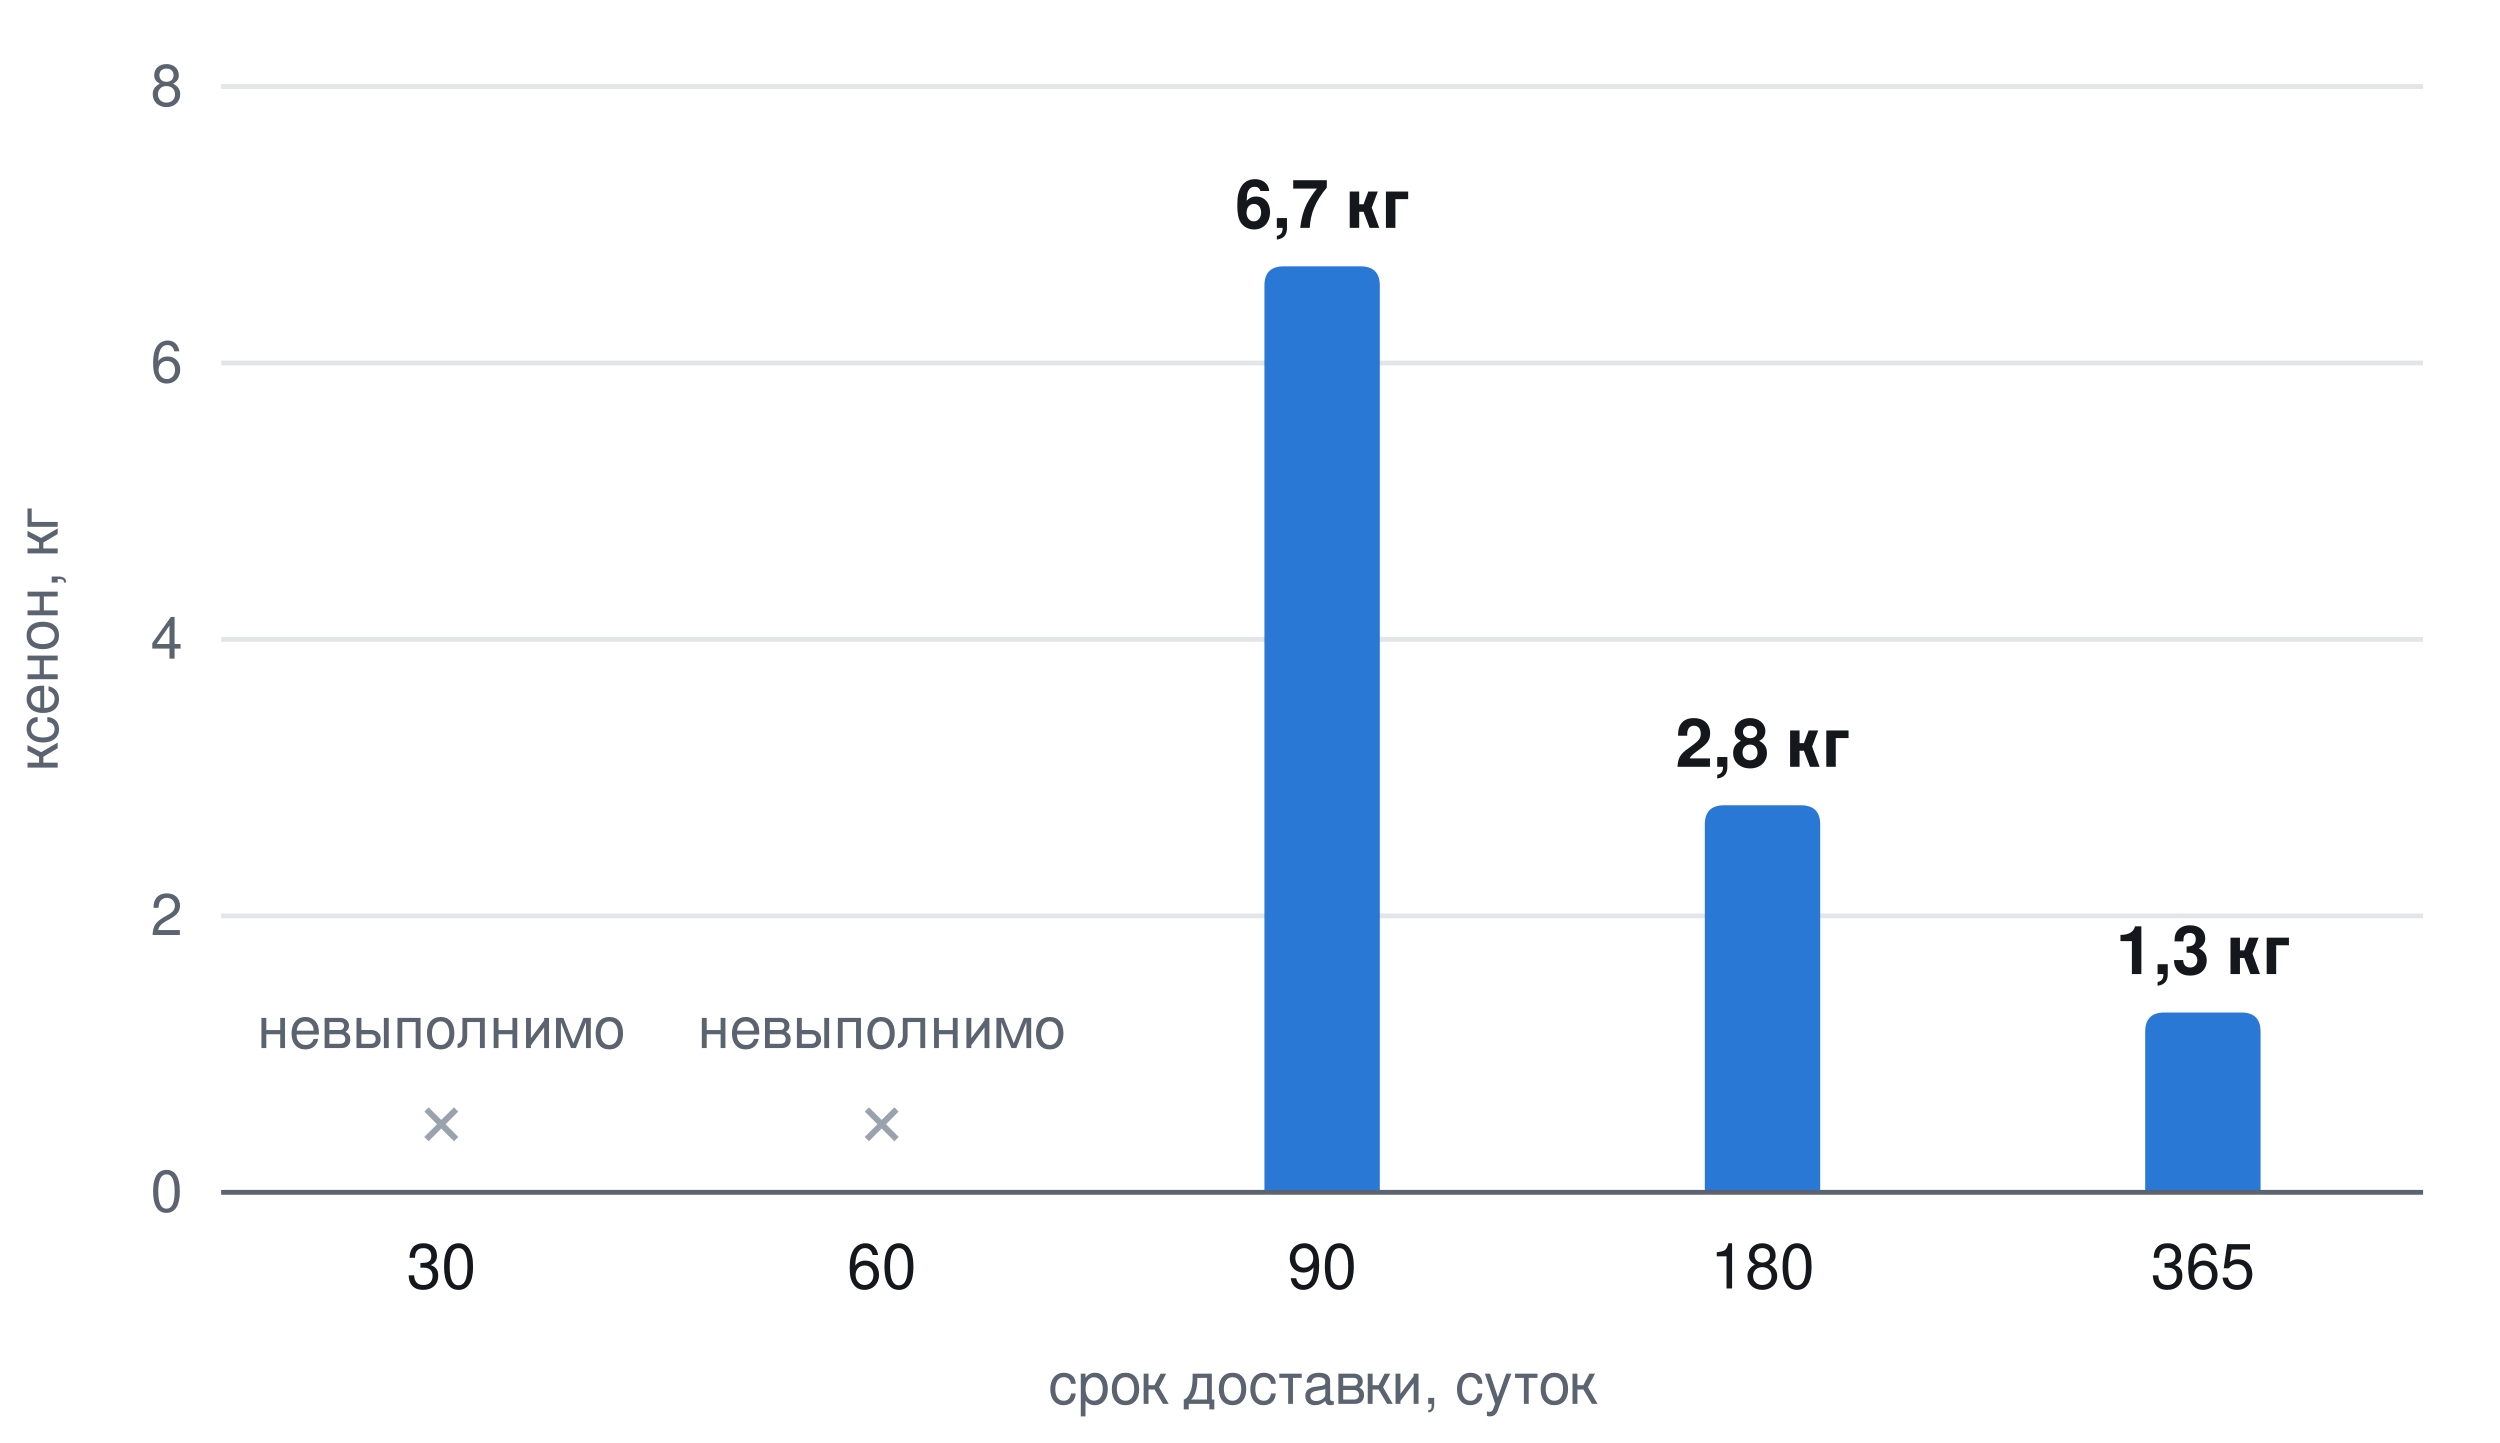
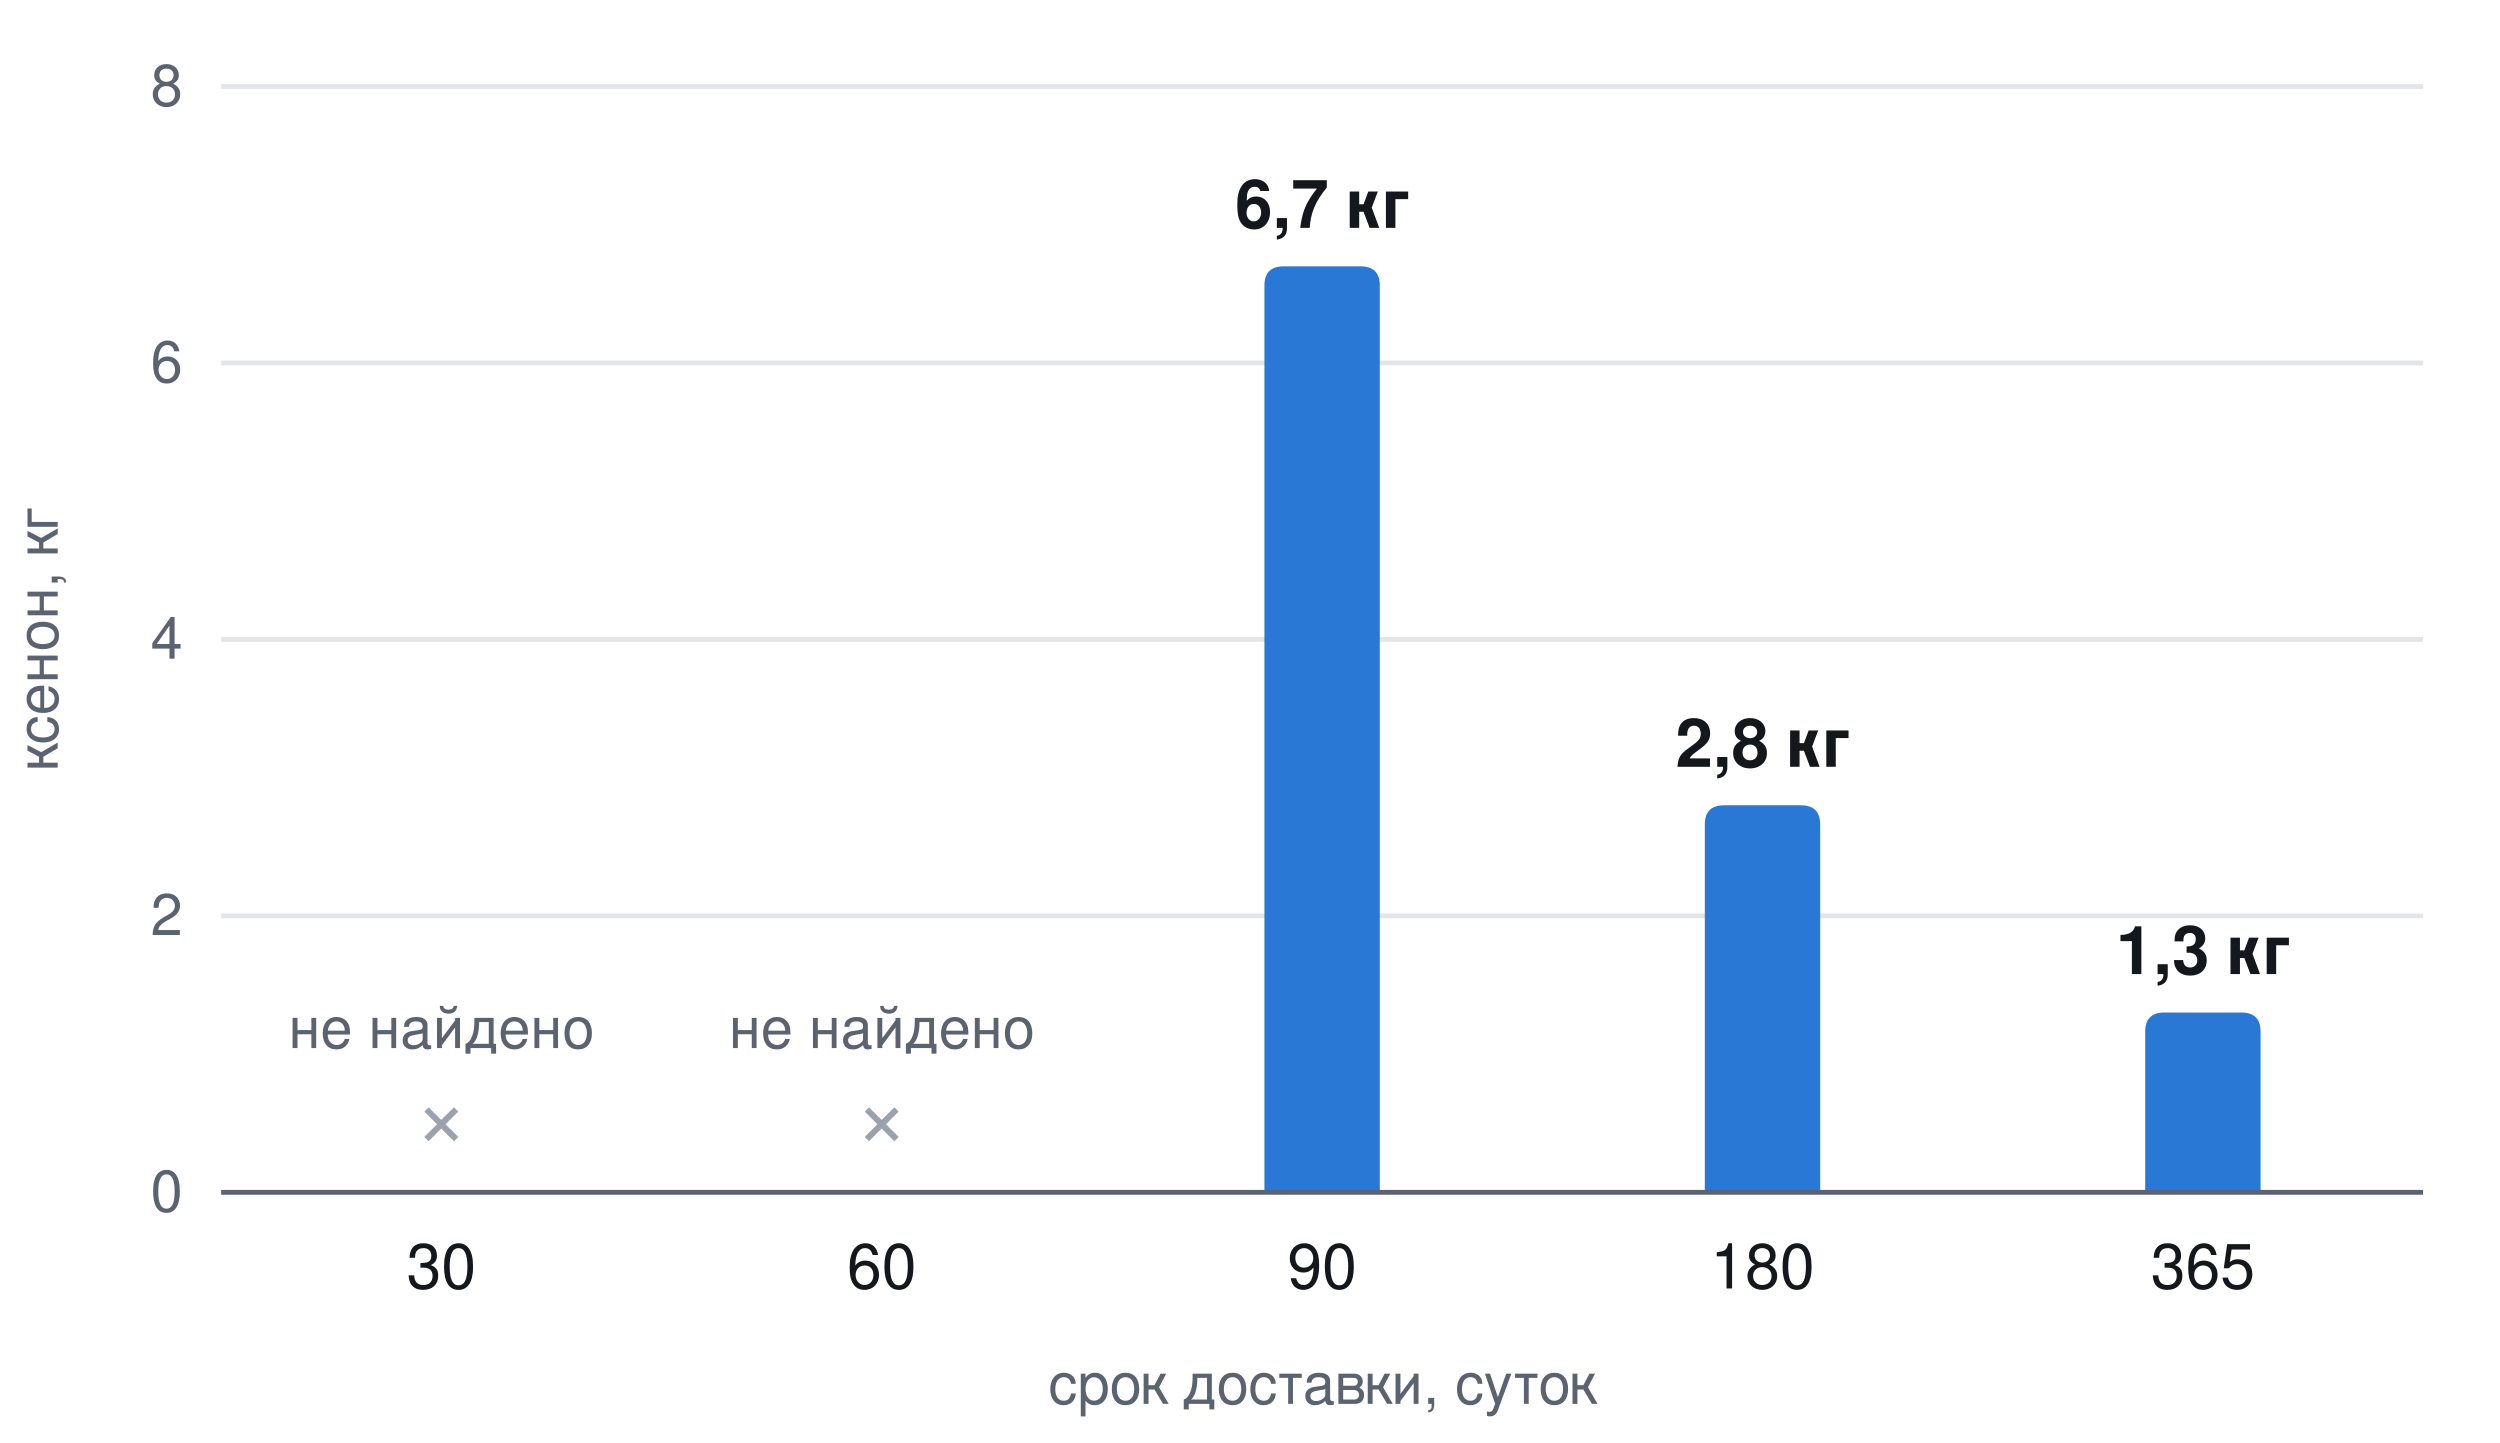
<svg xmlns="http://www.w3.org/2000/svg" viewBox="0 0 520 300" width="520" height="300" font-family="Helvetica Neue, Helvetica, Arial, sans-serif">
  <line x1="46" x2="504" y1="248.0" y2="248.0" stroke="#e3e5e8" stroke-width="1" />
  <text x="38" y="252.0" font-size="12" fill="#5b6370" text-anchor="end">0</text>
  <line x1="46" x2="504" y1="190.5" y2="190.5" stroke="#e3e5e8" stroke-width="1" />
  <text x="38" y="194.5" font-size="12" fill="#5b6370" text-anchor="end">2</text>
  <line x1="46" x2="504" y1="133.0" y2="133.0" stroke="#e3e5e8" stroke-width="1" />
  <text x="38" y="137.0" font-size="12" fill="#5b6370" text-anchor="end">4</text>
  <line x1="46" x2="504" y1="75.5" y2="75.5" stroke="#e3e5e8" stroke-width="1" />
  <text x="38" y="79.5" font-size="12" fill="#5b6370" text-anchor="end">6</text>
  <line x1="46" x2="504" y1="18.0" y2="18.0" stroke="#e3e5e8" stroke-width="1" />
  <text x="38" y="22.0" font-size="12" fill="#5b6370" text-anchor="end">8</text>
  <text x="12" y="133.0" font-size="12" fill="#5b6370" transform="rotate(-90 12 133.0)" text-anchor="middle">ксенон, кг</text>
  <text x="91.8" y="238.0" font-size="18" fill="#9aa3ad" text-anchor="middle">×</text>
-   <text x="91.8" y="218.0" font-size="12" fill="#5b6370" text-anchor="middle">невыполнимо</text>
+   <text x="91.8" y="218.0" font-size="12" fill="#5b6370" text-anchor="middle">не найдено</text>
  <text x="91.8" y="268.0" font-size="13" fill="#14171c" text-anchor="middle">30</text>
  <text x="183.4" y="238.0" font-size="18" fill="#9aa3ad" text-anchor="middle">×</text>
-   <text x="183.4" y="218.0" font-size="12" fill="#5b6370" text-anchor="middle">невыполнимо</text>
+   <text x="183.4" y="218.0" font-size="12" fill="#5b6370" text-anchor="middle">не найдено</text>
  <text x="183.4" y="268.0" font-size="13" fill="#14171c" text-anchor="middle">60</text>
  <path d="M263.0,248.0 V59.4 Q263.0,55.4 267.0,55.4 H283.0 Q287.0,55.4 287.0,59.4 V248.0 Z" fill="#2a78d6" />
  <text x="275.0" y="47.4" font-size="14" font-weight="700" fill="#14171c" text-anchor="middle">6,7 кг</text>
  <text x="275.0" y="268.0" font-size="13" fill="#14171c" text-anchor="middle">90</text>
  <path d="M354.6,248.0 V171.5 Q354.6,167.5 358.6,167.5 H374.6 Q378.6,167.5 378.6,171.5 V248.0 Z" fill="#2a78d6" />
  <text x="366.6" y="159.5" font-size="14" font-weight="700" fill="#14171c" text-anchor="middle">2,8 кг</text>
  <text x="366.6" y="268.0" font-size="13" fill="#14171c" text-anchor="middle">180</text>
  <path d="M446.2,248.0 V214.6 Q446.2,210.6 450.2,210.6 H466.2 Q470.2,210.6 470.2,214.6 V248.0 Z" fill="#2a78d6" />
  <text x="458.2" y="202.6" font-size="14" font-weight="700" fill="#14171c" text-anchor="middle">1,3 кг</text>
  <text x="458.2" y="268.0" font-size="13" fill="#14171c" text-anchor="middle">365</text>
  <line x1="46" x2="504" y1="248.0" y2="248.0" stroke="#5b6370" stroke-width="1" />
  <text x="275.0" y="292" font-size="12" fill="#5b6370" text-anchor="middle">срок доставки, суток</text>
</svg>
